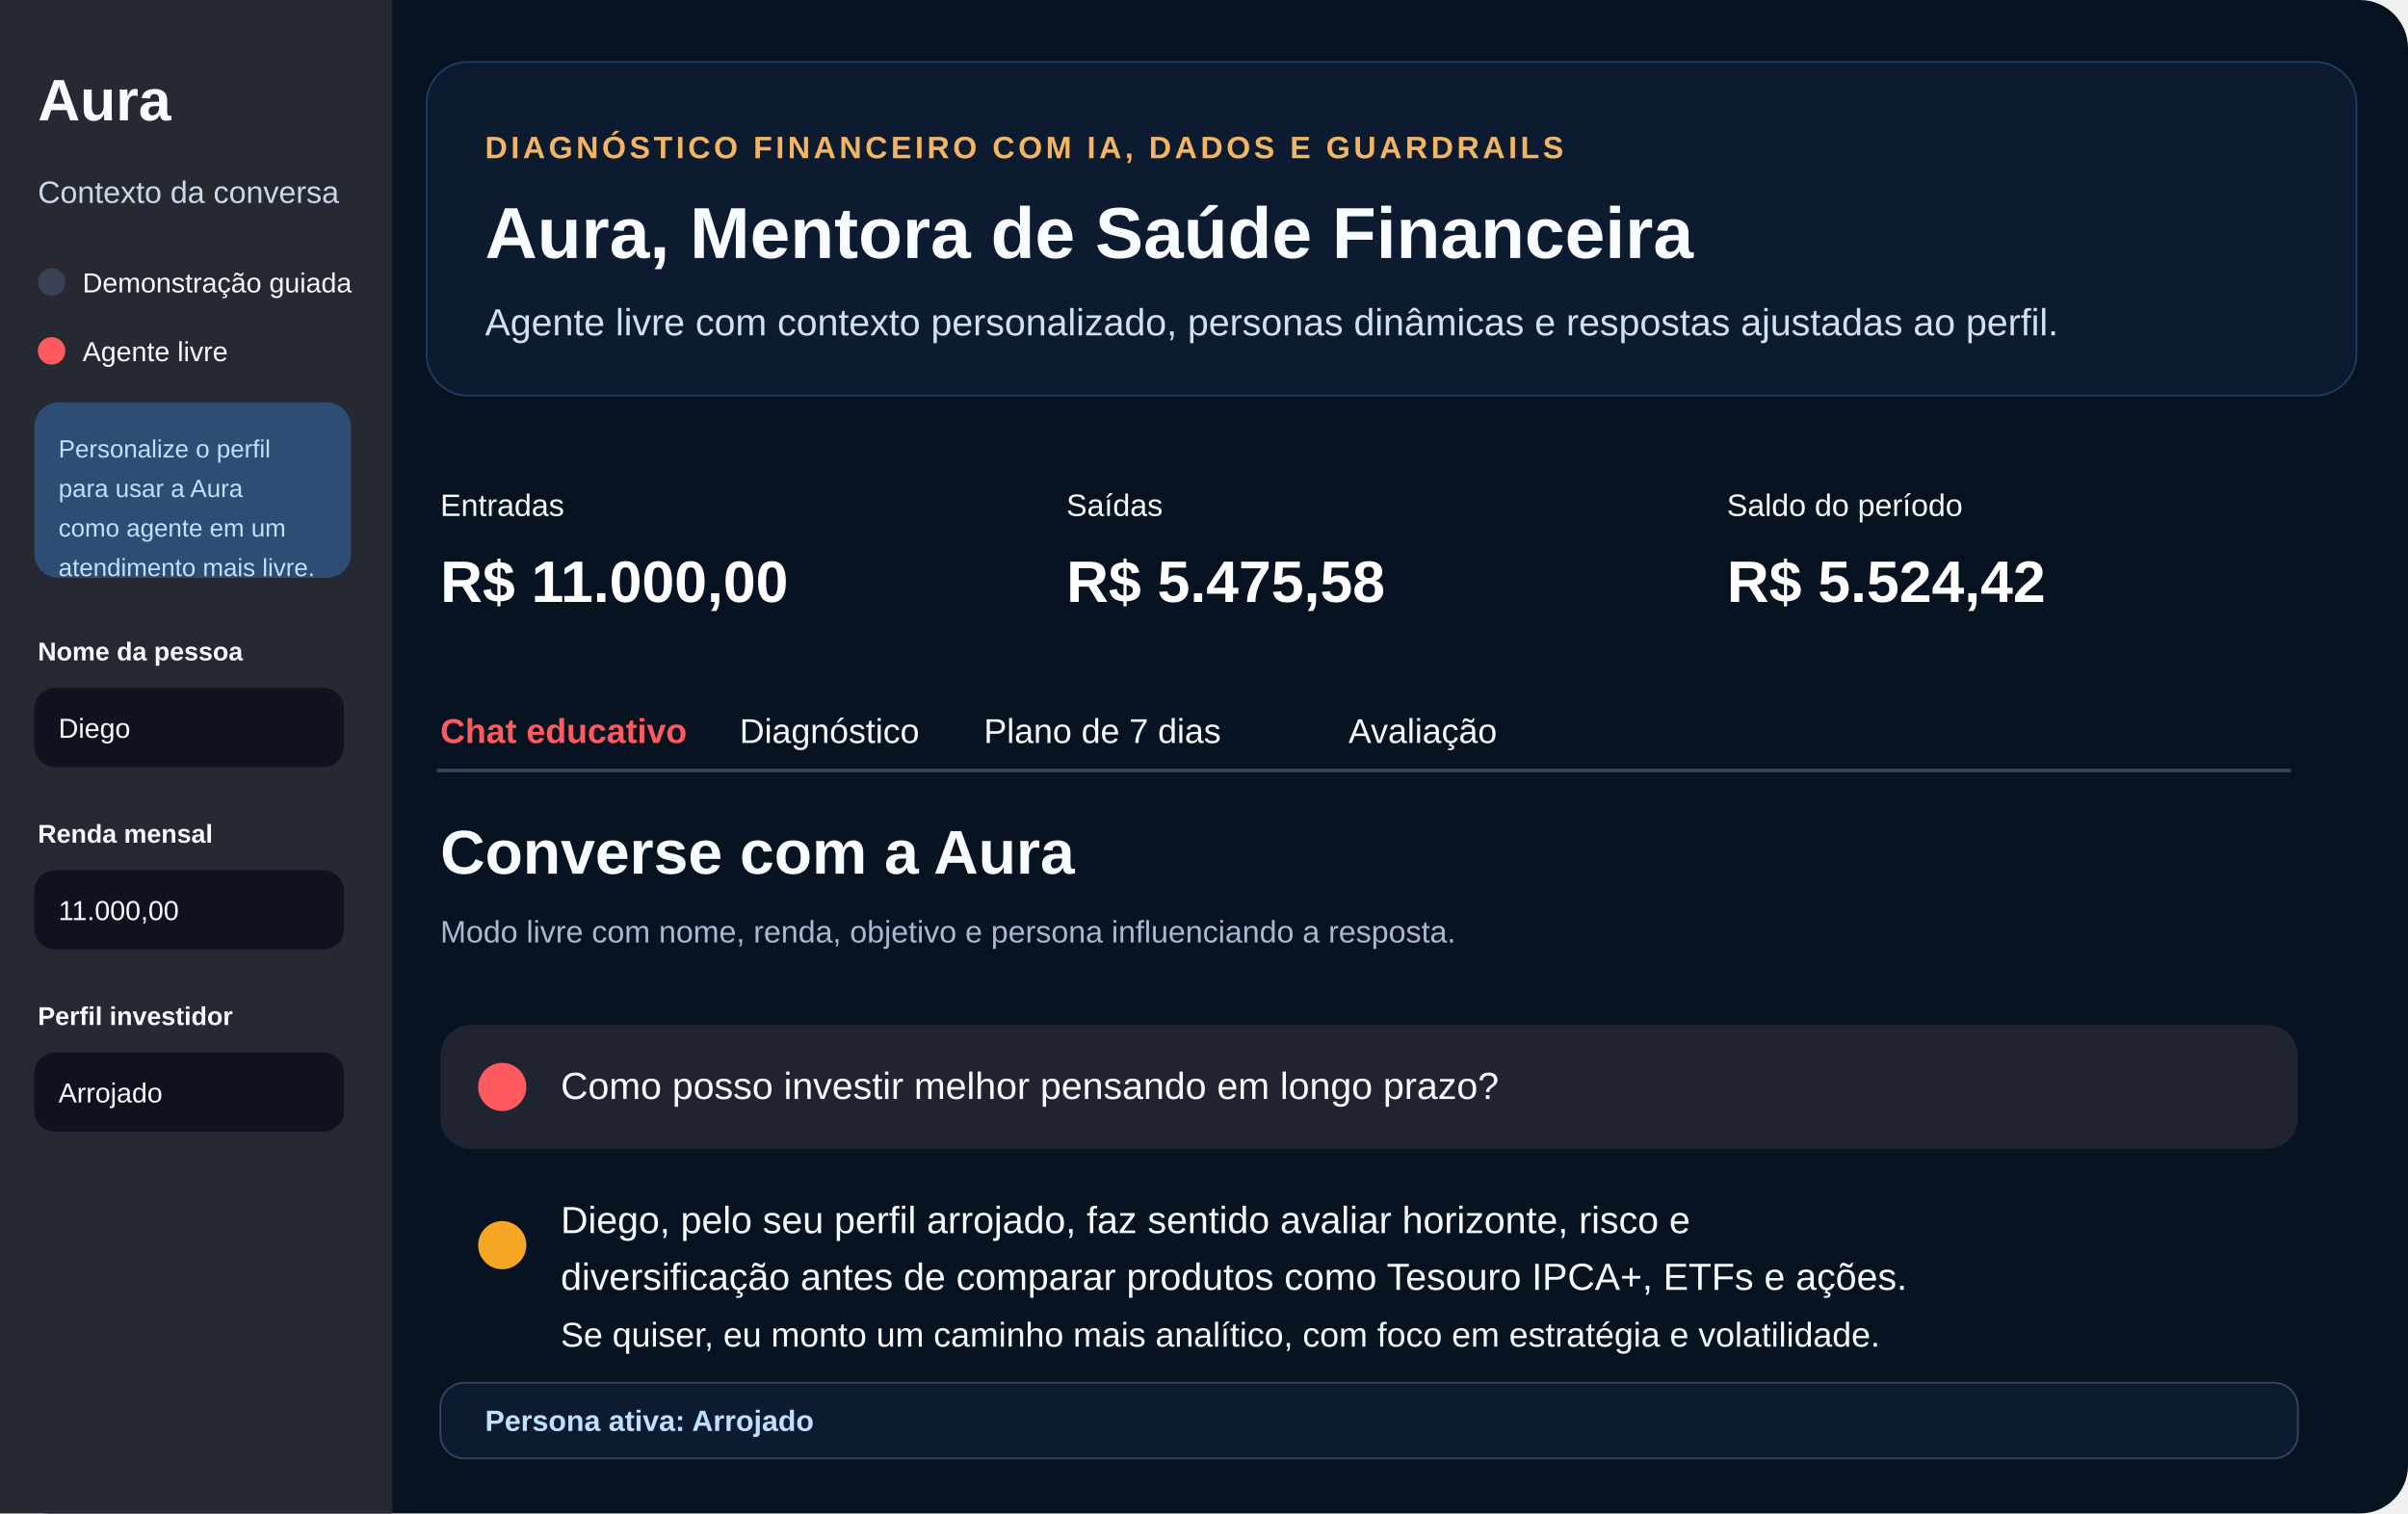
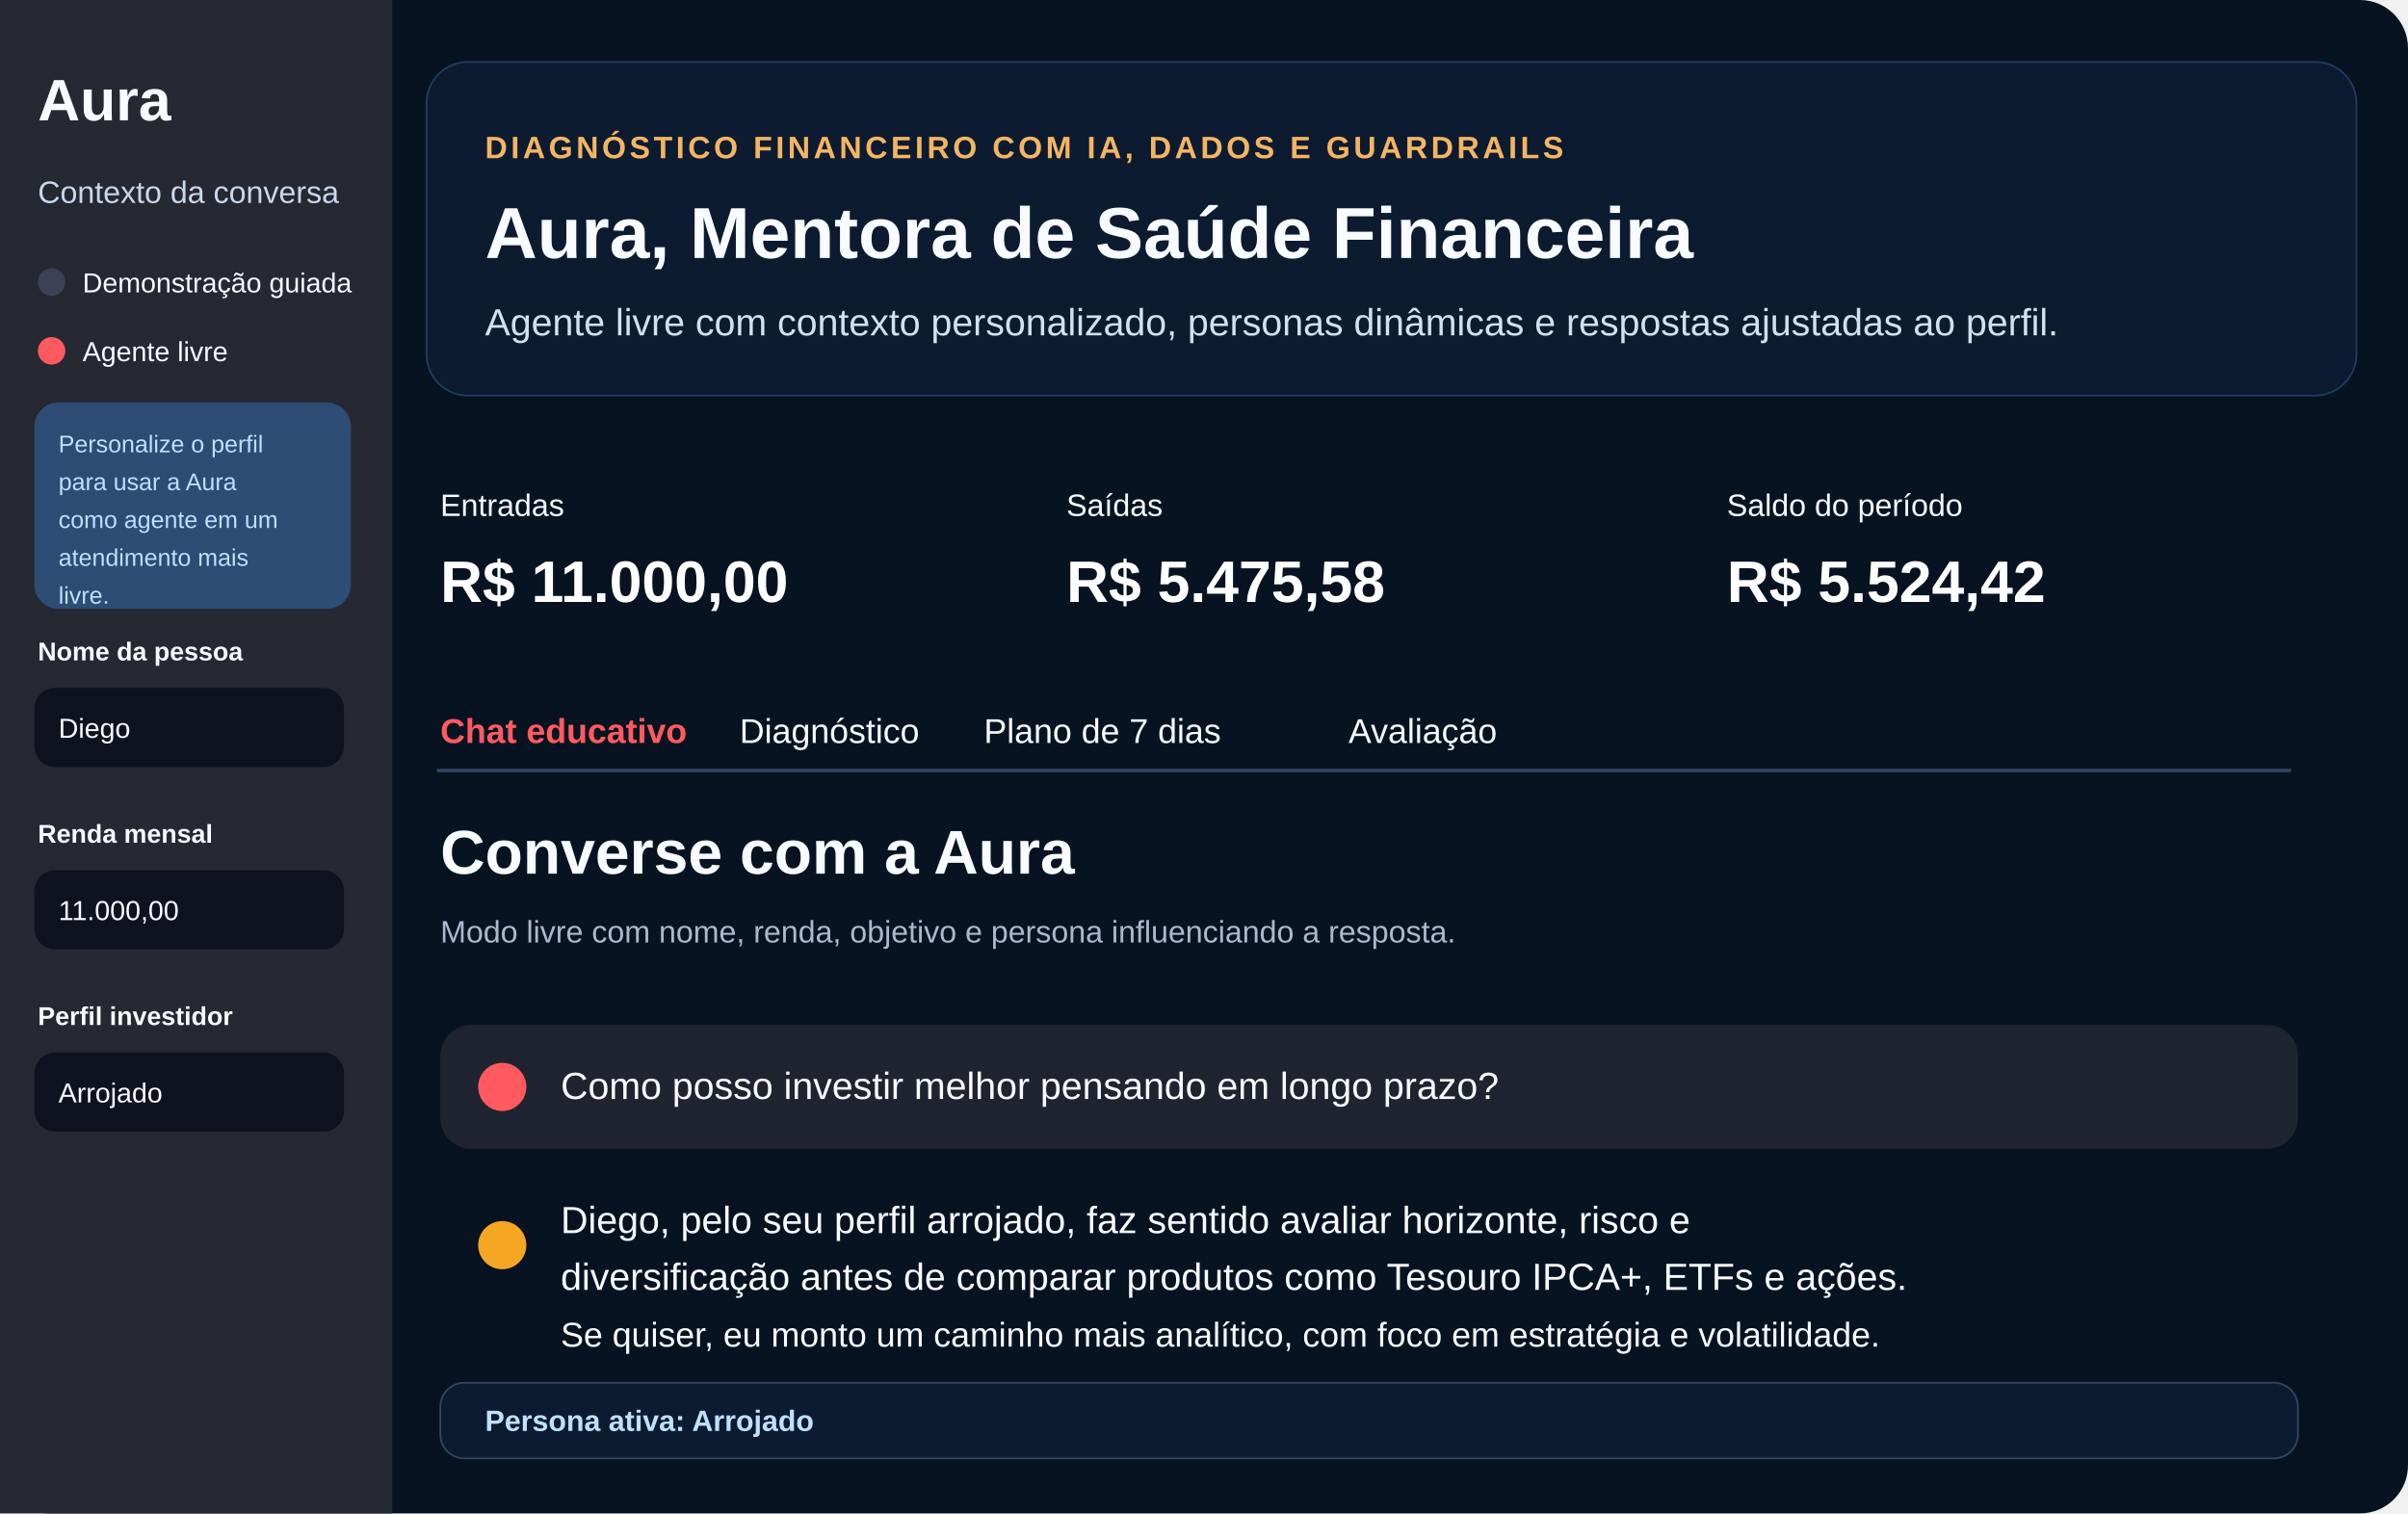
<svg xmlns="http://www.w3.org/2000/svg" width="1400" height="880" viewBox="0 0 1400 880" fill="none">
  <rect width="1400" height="880" rx="28" fill="#081321" />
  <rect x="0" y="0" width="228" height="880" fill="#262832" />
  <text x="22" y="70" fill="#F8FBFF" font-family="Segoe UI, Arial, sans-serif" font-size="34" font-weight="700">Aura</text>
  <text x="22" y="118" fill="#C9D8EC" font-family="Segoe UI, Arial, sans-serif" font-size="18">Contexto da conversa</text>
  <circle cx="30" cy="164" r="8" fill="#3B4256" />
  <text x="48" y="170" fill="#F8FBFF" font-family="Segoe UI, Arial, sans-serif" font-size="16">Demonstração guiada</text>
  <circle cx="30" cy="204" r="8" fill="#FF5A5F" />
  <text x="48" y="210" fill="#F8FBFF" font-family="Segoe UI, Arial, sans-serif" font-size="16">Agente livre</text>
-   <rect x="20" y="234" width="184" height="102" rx="14" fill="#2D4D74" />
-   <text x="34" y="266" fill="#BFE0FF" font-family="Segoe UI, Arial, sans-serif" font-size="14.5">Personalize o perfil</text>
-   <text x="34" y="289" fill="#BFE0FF" font-family="Segoe UI, Arial, sans-serif" font-size="14.5">para usar a Aura</text>
-   <text x="34" y="312" fill="#BFE0FF" font-family="Segoe UI, Arial, sans-serif" font-size="14.5">como agente em um</text>
-   <text x="34" y="335" fill="#BFE0FF" font-family="Segoe UI, Arial, sans-serif" font-size="14.5">atendimento mais livre.</text>
+   <rect x="20" y="234" width="184" height="120" rx="14" fill="#2D4D74" />
+   <text x="34" y="263" fill="#BFE0FF" font-family="Segoe UI, Arial, sans-serif" font-size="14">Personalize o perfil</text>
+   <text x="34" y="285" fill="#BFE0FF" font-family="Segoe UI, Arial, sans-serif" font-size="14">para usar a Aura</text>
+   <text x="34" y="307" fill="#BFE0FF" font-family="Segoe UI, Arial, sans-serif" font-size="14">como agente em um</text>
+   <text x="34" y="329" fill="#BFE0FF" font-family="Segoe UI, Arial, sans-serif" font-size="14">atendimento mais</text>
+   <text x="34" y="351" fill="#BFE0FF" font-family="Segoe UI, Arial, sans-serif" font-size="14">livre.</text>
  <text x="22" y="384" fill="#F8FBFF" font-family="Segoe UI, Arial, sans-serif" font-size="15" font-weight="700">Nome da pessoa</text>
  <rect x="20" y="400" width="180" height="46" rx="12" fill="#0F1320" />
  <text x="34" y="429" fill="#F8FBFF" font-family="Segoe UI, Arial, sans-serif" font-size="16">Diego</text>
  <text x="22" y="490" fill="#F8FBFF" font-family="Segoe UI, Arial, sans-serif" font-size="15" font-weight="700">Renda mensal</text>
  <rect x="20" y="506" width="180" height="46" rx="12" fill="#0F1320" />
  <text x="34" y="535" fill="#F8FBFF" font-family="Segoe UI, Arial, sans-serif" font-size="16">11.000,00</text>
  <text x="22" y="596" fill="#F8FBFF" font-family="Segoe UI, Arial, sans-serif" font-size="15" font-weight="700">Perfil investidor</text>
  <rect x="20" y="612" width="180" height="46" rx="12" fill="#0F1320" />
  <text x="34" y="641" fill="#F8FBFF" font-family="Segoe UI, Arial, sans-serif" font-size="16">Arrojado</text>
  <rect x="248" y="36" width="1122" height="194" rx="24" fill="#0D1B31" stroke="#203D62" />
  <text x="282" y="92" fill="#F3B562" font-family="Segoe UI, Arial, sans-serif" font-size="18" font-weight="700" letter-spacing="2">DIAGNÓSTICO FINANCEIRO COM IA, DADOS E GUARDRAILS</text>
  <text x="282" y="150" fill="#F8FBFF" font-family="Segoe UI, Arial, sans-serif" font-size="42" font-weight="700">Aura, Mentora de Saúde Financeira</text>
  <text x="282" y="195" fill="#D2E0F1" font-family="Segoe UI, Arial, sans-serif" font-size="22">Agente livre com contexto personalizado, personas dinâmicas e respostas ajustadas ao perfil.</text>
  <text x="256" y="300" fill="#F8FBFF" font-family="Segoe UI, Arial, sans-serif" font-size="18">Entradas</text>
  <text x="256" y="350" fill="#FFFFFF" font-family="Segoe UI, Arial, sans-serif" font-size="34" font-weight="700">R$ 11.000,00</text>
  <text x="620" y="300" fill="#F8FBFF" font-family="Segoe UI, Arial, sans-serif" font-size="18">Saídas</text>
  <text x="620" y="350" fill="#FFFFFF" font-family="Segoe UI, Arial, sans-serif" font-size="34" font-weight="700">R$ 5.475,58</text>
  <text x="1004" y="300" fill="#F8FBFF" font-family="Segoe UI, Arial, sans-serif" font-size="18">Saldo do período</text>
  <text x="1004" y="350" fill="#FFFFFF" font-family="Segoe UI, Arial, sans-serif" font-size="34" font-weight="700">R$ 5.524,42</text>
  <text x="256" y="432" fill="#FF5A5F" font-family="Segoe UI, Arial, sans-serif" font-size="20" font-weight="700">Chat educativo</text>
  <text x="430" y="432" fill="#F8FBFF" font-family="Segoe UI, Arial, sans-serif" font-size="20">Diagnóstico</text>
  <text x="572" y="432" fill="#F8FBFF" font-family="Segoe UI, Arial, sans-serif" font-size="20">Plano de 7 dias</text>
  <text x="784" y="432" fill="#F8FBFF" font-family="Segoe UI, Arial, sans-serif" font-size="20">Avaliação</text>
  <line x1="254" y1="448" x2="1332" y2="448" stroke="#334761" stroke-width="2" />
  <text x="256" y="508" fill="#F8FBFF" font-family="Segoe UI, Arial, sans-serif" font-size="36" font-weight="700">Converse com a Aura</text>
  <text x="256" y="548" fill="#A9B9CF" font-family="Segoe UI, Arial, sans-serif" font-size="18">Modo livre com nome, renda, objetivo e persona influenciando a resposta.</text>
  <rect x="256" y="596" width="1080" height="72" rx="18" fill="#1F2430" />
  <circle cx="292" cy="632" r="14" fill="#FF5A5F" />
  <text x="326" y="639" fill="#F8FBFF" font-family="Segoe UI, Arial, sans-serif" font-size="22">Como posso investir melhor pensando em longo prazo?</text>
  <circle cx="292" cy="724" r="14" fill="#F5A623" />
  <text x="326" y="717" fill="#F8FBFF" font-family="Segoe UI, Arial, sans-serif" font-size="22">Diego, pelo seu perfil arrojado, faz sentido avaliar horizonte, risco e</text>
  <text x="326" y="750" fill="#F8FBFF" font-family="Segoe UI, Arial, sans-serif" font-size="22">diversificação antes de comparar produtos como Tesouro IPCA+, ETFs e ações.</text>
  <text x="326" y="783" fill="#F8FBFF" font-family="Segoe UI, Arial, sans-serif" font-size="20">Se quiser, eu monto um caminho mais analítico, com foco em estratégia e volatilidade.</text>
  <rect x="256" y="804" width="1080" height="44" rx="14" fill="#0D1B31" stroke="#334761" />
  <text x="282" y="832" fill="#BFE0FF" font-family="Segoe UI, Arial, sans-serif" font-size="17" font-weight="700">Persona ativa: Arrojado</text>
</svg>
